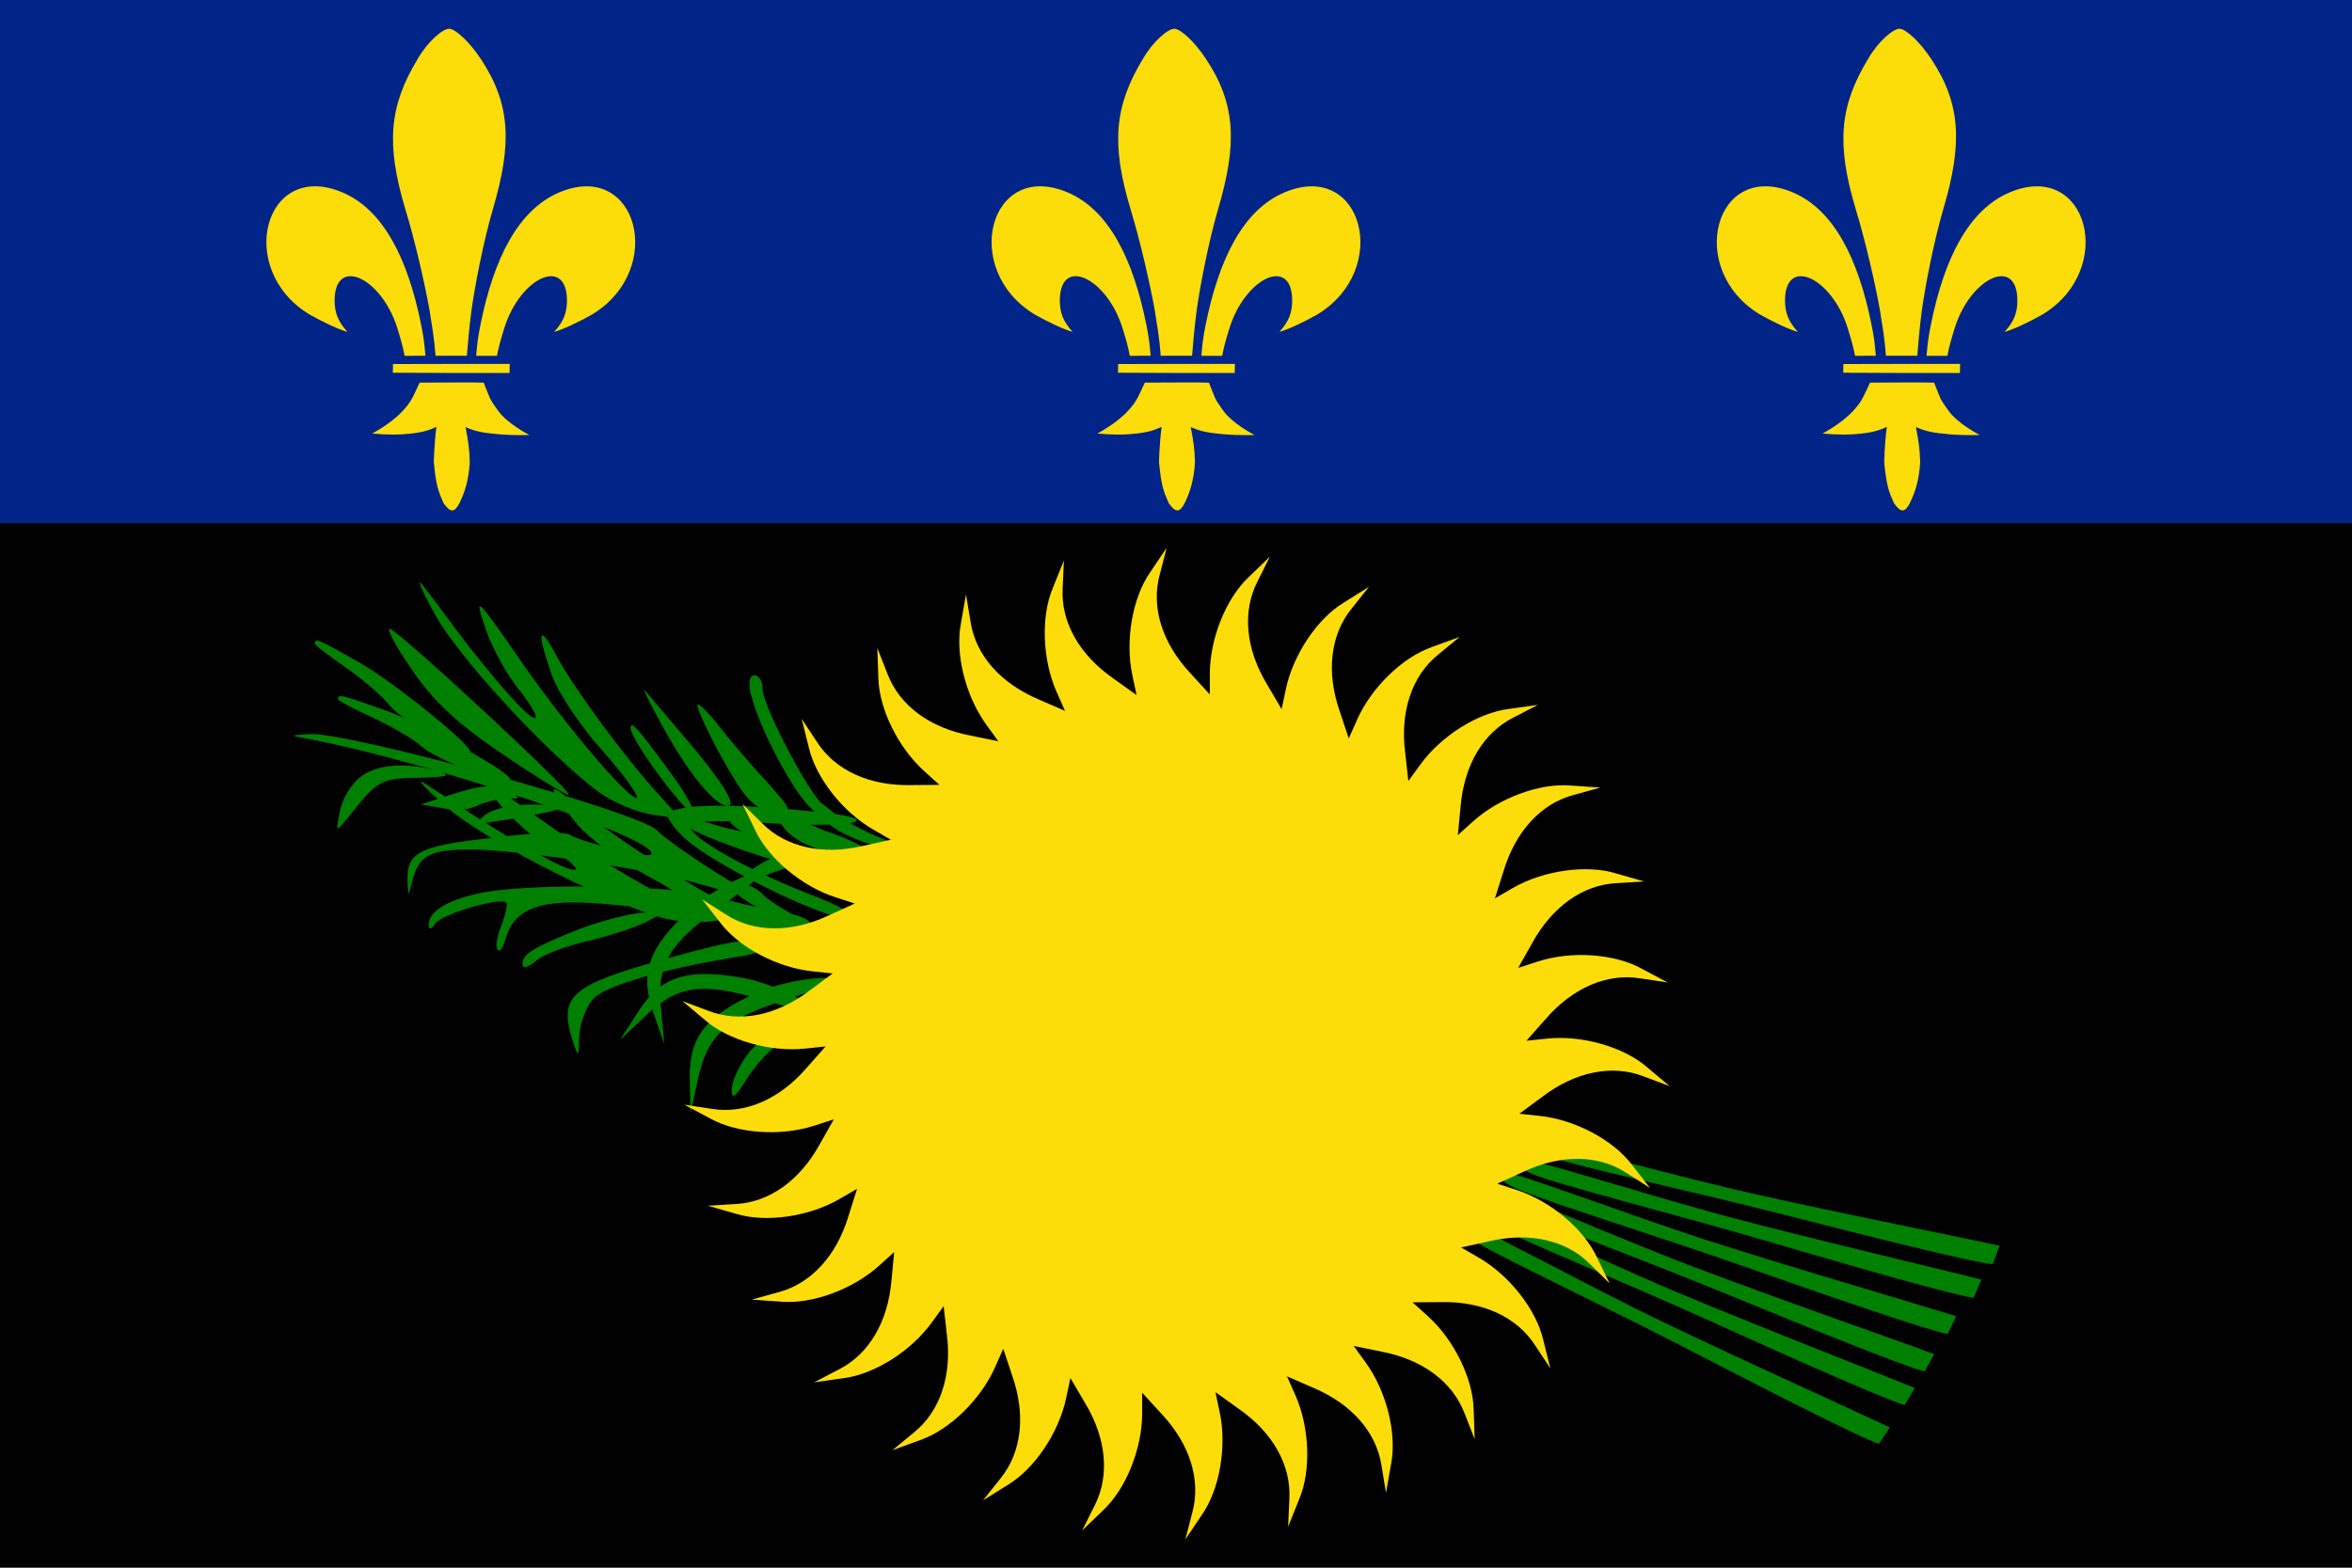
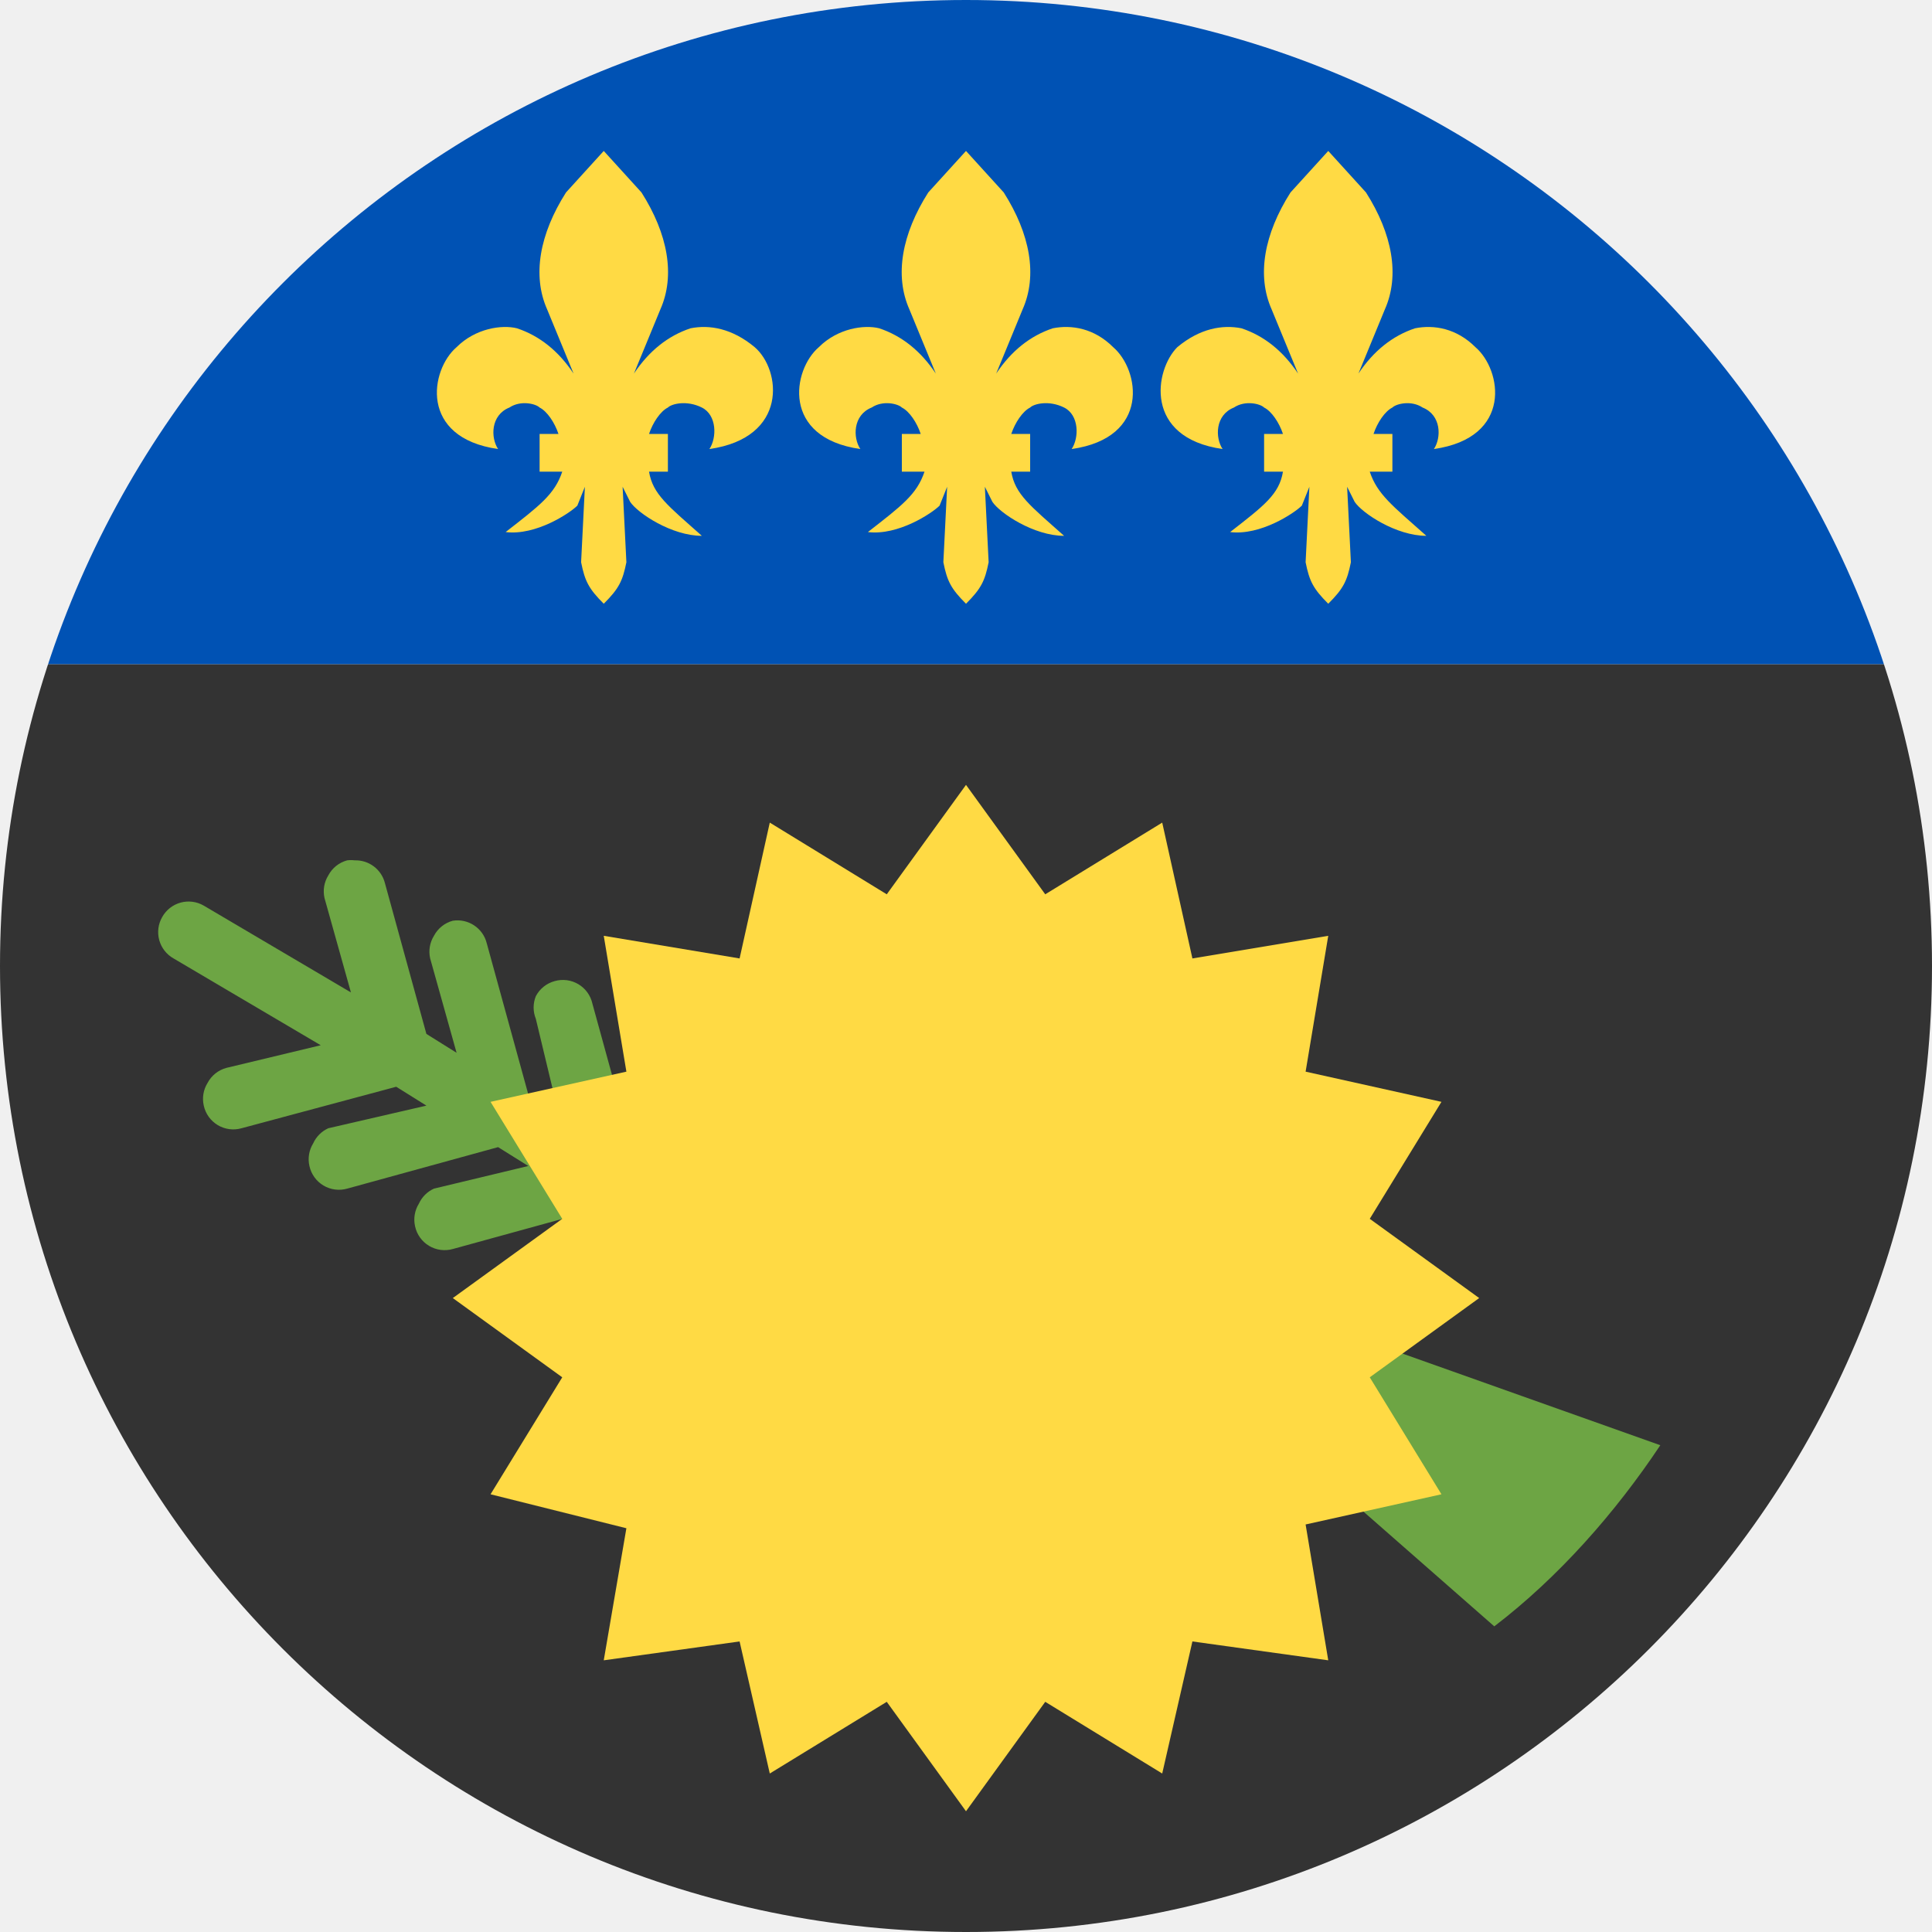
- <svg xmlns="http://www.w3.org/2000/svg" xmlns:xlink="http://www.w3.org/1999/xlink" width="450" height="300" viewBox="0 0 600 400">
-   <path d="M0 0h600v400H0z" />
-   <path fill="#002488" d="M0 0h600v133.5H0z" />
-   <g fill="green">
-     <path d="M166.714 205.254c.266-.258 4.433 1.126 9.376 3.049 4.943 1.922 11.329 3.738 14.076 3.917 4.842.216 21.987 8.383 21.821 10.347-.032 1.835-25.955-6.092-35.042-10.709-10.907-5.436-11.164-5.702-10.231-6.604" />
-     <path d="M198.676 209.028c2.087 5.101 9.49 8.588 19.426 9.447 6.724.477 3.64-2.422-5.757-5.847-4.414-1.411-9.555-4.074-11.738-5.658-3.844-2.979-3.844-2.979-1.931 2.058m-93.589-38.168c5.37 7.972 11.481 13.72 23.333 21.693 8.704 5.933 16.296 10.568 16.666 10.197.741-.927-42.592-41.16-45.555-42.273-1.11-.371 1.297 4.264 5.556 10.383m111.489 42.45c4.021 1.877 9.154 3.356 11.743 3.443 3.06.103 2.248-.65-3.463-2.874-4.47-1.747-9.816-4.684-12.189-6.505-4.254-3.481-4.254-3.481-3.808-.419.254 1.751 3.461 4.471 7.717 6.355m-25.01-36.173c2.593 10.383 13.333 29.48 17.037 30.221 3.333.556 3.333.371.556-2.781-4.63-5.377-14.629-25.03-14.629-28.738 0-2.039-.926-3.523-2.037-3.523-1.297 0-1.668 1.854-.927 4.821M80.259 164.118c-.064.365 3.412 3.05 7.767 6.078s9.43 7.313 11.115 9.493c2.886 3.898 19.236 13.562 20.77 12.327 1.502-1.053-19.558-18.138-28.463-23.098-10.599-6.014-10.964-6.078-11.189-4.8m5.966 14.264c0 .371 3.889 2.41 8.704 4.635s10.555 5.562 12.592 7.416c3.518 3.337 21.296 10.012 22.592 8.529 1.296-1.298-22.407-14.462-32.036-17.799-11.482-4.079-11.852-4.079-11.852-2.781m82.59 6.542c7.037 12.978 14.259 21.507 17.222 20.58 1.481-.556-1.852-5.933-9.074-14.647-6.481-7.602-12.037-14.276-12.592-14.832s1.482 3.522 4.444 8.899m9.101-5.059c0 2.039 7.222 16.13 11.481 22.063 2.407 3.337 5.185 5.191 8.333 5.191 4.63 0 4.63 0-2.407-7.972-4.074-4.264-9.444-10.754-12.222-14.276s-5.185-5.748-5.185-5.006m-17.026 5.986c0 2.781 13.537 21.322 15.634 21.322.953 0-1.335-4.45-5.338-9.827-8.961-12.236-10.296-13.534-10.296-11.495m-12.788 51.092c-12.222 4.821-14.814 6.489-14.814 9.085 0 1.112 1.296.927 3.333-.742 1.667-1.669 7.778-3.894 13.333-5.191s12.222-3.523 14.814-4.821l4.63-2.41h-5.555c-2.963.185-10.186 2.039-15.741 4.079m-34.704-31.496c9.131 8.313 39.671 24.018 55.145 28.639 4.193 1.234 10.996 1.517 14.84.708l7.167-1.428-7.073-3.736c-11.409-5.905-30.145-18.413-36.87-24.447-7.327-6.603-7.089-4.322.365 4.799 2.912 3.674 11.521 10.008 19.069 13.966 7.611 4.132 12.928 7.916 12.058 8.233-2.262.824-23.15-11.097-39.037-22.276-17.264-12.255-17.976-12.588-11.551-4.669 3.15 3.785 8.973 8.963 13.198 11.369 4.114 2.644 6.931 4.972 6.061 5.289-1.74.634-12.563-5.287-26.694-14.343-3.94-2.708-9.305-6.08-11.631-7.6-2.564-1.629-.269.888 4.953 5.496m1.345-2.592-7.407 2.41 5.555.927c2.963.742 6.852.371 8.704-.556 1.667-.927 5-1.669 7.407-1.854 4.074 0 4.074-.185.556-1.669-4.63-2.039-5.741-2.039-14.815.742m9.127 5.032c-3.148 2.41-2.963 2.596 3.889 1.483 4.074-.556 10-1.669 12.963-2.41 4.815-1.298 4.444-1.483-3.889-1.669-5.556-.185-10.741.927-12.963 2.596m-46.005-19.494c30.555 5.562 91.85 26.142 88.146 29.665-.926.927-18.148-3.337-20.555-5.006-.926-.927-10-.556-20 .742-18.703 2.039-21.851 3.708-21.481 11.31.185 3.708.185 3.708 1.111 0 1.667-6.86 4.444-8.343 15-8.343 11.481 0 42.962 4.635 56.851 8.343 18.518 5.191 19.074 5.191 12.963 1.854-7.963-4.45-20-12.608-22.222-15.018-4.074-4.635-77.961-25.03-88.702-24.659-5 .371-5.185.371-1.111 1.112m14.048 9.88c-2.222 1.669-4.63 5.562-5.185 8.714-1.111 5.377-1.111 5.377 1.852 1.854 7.778-9.827 8.333-10.197 17.963-10.383 7.778-.185 8.889-.556 5.185-1.669-7.779-2.41-15.556-1.854-19.815 1.484m94.389 11.441c1.481 2.596 15.926 9.827 17.037 8.714.556-.556-1.111-2.039-3.333-3.337-2.407-1.298-5.555-3.337-6.852-4.821-2.963-2.78-8.518-3.337-6.852-.556m1.114 17.616c1.481 2.596 15.926 9.827 17.037 8.714.556-.556-1.111-2.039-3.333-3.337-2.407-1.298-5.555-3.337-6.852-4.821-2.963-2.781-8.518-3.338-6.852-.556m9.97-8.526c-3.455 1.337-6.929 3.754-8.008 5.484-1.276 2.044-.196 2.064 4.26-.177 3.494-1.749 8.538-3.185 11.306-3.421 5.182-.256 5.182-.256 1.884-2.319-1.885-1.179-5.889-1.061-9.442.433M176.06 232.11c-10.554 9.477-12.888 16.085-9.508 25.902l2.923 8.407-.814-8.508c-1.258-11.677 1.886-16.989 14.663-26.214 6.006-4.293 10.779-8.185 10.664-8.538-.628-1.94-12.561 3.891-17.928 8.951m-65.338-75.792c5.741 10.939 29.073 36.154 42.036 45.795 3.518 2.596 9.815 5.191 13.703 5.748l7.222 1.112-5.37-5.933c-8.704-9.456-22.037-27.626-26.296-35.598-4.63-8.714-5.185-6.489-1.296 4.635 1.481 4.45 7.407 13.349 13.148 19.653 5.741 6.489 9.444 11.866 8.518 11.866-2.407 0-17.963-18.355-29.073-34.3-12.037-17.428-12.592-17.984-9.259-8.343 1.667 4.635 5.37 11.495 8.518 15.203 2.963 3.894 4.815 7.045 3.889 7.045-1.852 0-10-9.27-20.185-22.62-2.778-3.894-6.667-8.899-8.333-11.124-1.851-2.409-.555.743 2.778 6.861m59.733 51.914c0 1.298 2.778 4.635 6.111 7.231 9.815 7.416 35.925 19.838 39.258 18.541 2.037-.742-1.111-2.781-10-6.118-15.555-6.118-29.814-14.276-29.814-17.057 0-1.483 6.111-1.669 21.296-.742 22.777 1.298 29.629-1.298 8.889-3.152-21.851-2.226-35.74-1.67-35.74 1.297m-48.887 19.838c-7.963 1.854-12.222 4.635-12.222 7.972 0 1.298.741 1.112 1.667-.371 1.481-2.41 16.666-6.86 18.148-5.377.37.371-.185 3.152-1.296 5.933s-1.481 5.562-.926 6.118c.556.742 1.481-.742 2.037-2.781 2.222-7.972 9.074-10.383 25.555-8.899 8.333.742 17.592 1.669 20.555 1.854 3.148.185 7.407 1.298 9.629 2.596 4.815 2.596 23.518 2.781 21.851.185-.556-.927-4.074-2.225-7.963-2.781-3.704-.556-11.481-2.41-17.222-3.894-11.481-2.965-48.147-3.336-59.813-.555m67.622 21.402c-13.957-2.492-20.594-.266-26.24 8.446l-4.817 7.482 6.195-5.88c8.416-8.182 14.532-8.972 29.66-4.57 7.076 2.095 13.078 3.465 13.285 3.157 1.14-1.692-10.796-7.516-18.083-8.635m-18.072-5.166c-25.74 7.045-28.703 9.641-24.999 21.322 1.481 4.45 1.481 4.264 1.667-1.483.185-3.152 1.852-7.602 3.704-9.456 3.333-3.337 18.333-7.602 36.666-10.568 4.444-.556 7.407-1.854 6.852-2.781-1.483-2.411-7.409-1.669-23.89 2.966m21.877 9.059c-12.963 5.748-17.222 11.31-17.037 21.692l.185 8.9 1.852-8.343c2.407-11.495 7.037-15.574 22.037-20.395 7.037-2.225 12.777-4.45 12.777-4.821 0-2.039-13.148-.185-19.814 2.967m-2.461 15.918c-2.222 2.967-3.889 6.86-3.889 8.9 0 2.41.926 1.854 3.518-2.41 2.037-3.337 5.555-7.231 7.778-8.9 4.259-2.967 4.259-2.967.37-2.967-2.221 0-5.555 2.225-7.777 5.377M488.45 354.148a401 401 0 0 0-2.563 4.351c-5.794-1.723-30.087-12.596-50.884-22.007-20.96-9.485-50.759-21.633-56.351-25.055-4.286-2.63-3.898-4.856 1.343-2.902 5.242 1.954 25.447 11.435 39.748 17.704 16.571 7.399 58.18 23.591 68.707 27.909m-106.272-47.493c5.708 3.224 35.913 14.323 57.19 23.07 21.112 8.679 45.77 18.697 51.62 20.216a414 414 0 0 1 2.41-4.438c-10.671-3.948-52.819-18.676-69.638-25.491-14.511-5.765-35.035-14.535-40.341-16.304s-5.617.469-1.241 2.947m-6.015 6.313c-5.132-2.226-5.636-.023-1.493 2.828 5.406 3.71 34.529 17.403 54.964 27.973 20.276 10.488 43.968 22.619 49.664 24.643.623-.959 1.525-2.323 2.787-4.211-10.287-4.864-50.992-23.214-67.154-31.471-13.953-7.009-33.635-17.536-38.768-19.762m61.431-10.664c-15.171-3.687-36.714-9.511-42.215-10.524s-5.497 1.247-.82 3.092c6.101 2.397 37.554 9.18 59.841 14.877 22.113 5.653 47.924 12.137 53.928 12.826.392-1.075.964-2.607 1.77-4.731-11.116-2.423-54.9-11.136-72.504-15.54m-9.448 11.714c-14.793-4.996-35.747-12.679-41.138-14.168-5.392-1.489-5.585.763-1.086 3.008 5.869 2.921 36.612 12.422 58.318 20.042 21.537 7.561 46.685 16.273 52.606 17.483a414 414 0 0 1 2.175-4.559c-10.862-3.382-53.722-15.882-70.875-21.806m5.349-5.589c-15.033-4.214-36.36-10.789-41.822-11.993s-5.537 1.054-.927 3.061c6.013 2.609 37.211 10.486 59.286 16.959 21.903 6.422 47.471 13.804 53.448 14.703.429-1.06 1.054-2.572 1.934-4.666-11.026-2.81-54.481-13.047-71.919-18.064" />
-   </g>
-   <g fill="#FCDD09">
-     <path d="m310.063 355.21 5.998 4.289c8.598 5.997 13.327 14.332 12.858 22.934l-.318 7.104 2.822-6.989c3.088-7.314 2.662-18.39-.984-26.593l-2.128-4.783 6.757 2.945c9.655 4.077 16.012 11.244 17.34 19.758l1.164 7.015 1.309-7.427c1.501-7.798-1.213-18.54-6.486-25.804l-3.075-4.238 7.221 1.474c10.29 1.978 17.996 7.666 21.064 15.718l2.596 6.62-.263-7.538c-.151-7.94-5.038-17.883-11.702-23.891l-3.887-3.505 7.37-.06c10.476-.207 19.196 3.752 23.868 10.991l3.912 5.932-1.821-7.317c-1.796-7.732-8.64-16.441-16.407-20.931l-4.531-2.62 7.197-1.591c10.204-2.386 19.555-.326 25.628 5.78l5.059 4.989-3.301-6.778c-3.362-7.19-11.866-14.286-20.395-17.061l-4.976-1.616 6.709-3.056c9.485-4.457 19.059-4.389 26.268.318l5.986 3.829-4.636-5.944c-4.783-6.335-14.574-11.502-23.493-12.44l-5.201-.546 5.928-4.387c8.352-6.332 17.731-8.263 25.76-5.156l6.65 2.497-5.769-4.847c-5.994-5.199-16.644-8.218-25.563-7.278l-5.201.546 4.886-5.524c6.855-7.933 15.629-11.771 24.127-10.403l7.023 1.057-6.65-3.539c-6.942-3.838-17.986-4.574-26.515-1.799l-4.976 1.617 3.632-6.419c5.058-9.187 12.843-14.768 21.439-15.202l7.09-.426-7.24-2.078c-7.588-2.309-18.543-.728-26.31 3.759l-4.531 2.619 2.221-7.036c3.04-10.039 9.495-17.117 17.814-19.33l6.847-1.893-7.513-.525c-7.902-.68-18.289 3.144-24.954 9.152l-3.887 3.505.711-7.344c.888-10.455 5.733-18.721 13.411-22.619l6.304-3.275-7.458 1.049c-7.871.98-17.236 6.884-22.507 14.148l-3.075 4.238-.829-7.332c-1.302-10.408 1.719-19.507 8.42-24.914l5.485-4.517-7.078 2.578c-7.495 2.597-15.428 10.322-19.077 18.525l-2.128 4.787-2.334-7c-3.436-9.91-2.368-19.438 3.063-26.122l4.428-5.559-6.388 3.994c-6.792 4.1-12.949 13.308-14.814 22.091l-1.087 5.125-3.737-6.359c-5.418-8.982-6.353-18.52-2.429-26.191l3.176-6.359-5.418 5.236c-5.792 5.426-9.903 15.716-9.903 24.694v5.237l-4.976-5.443c-7.163-7.653-10.058-16.793-7.813-25.112l1.784-6.883-4.212 6.253c-4.539 6.51-6.423 17.43-4.558 26.215l1.086 5.122-5.996-4.289c-8.598-5.997-13.326-14.332-12.858-22.937l.316-7.104-2.822 6.993c-3.086 7.314-2.661 18.387.984 26.589l2.128 4.787-6.757-2.946c-9.655-4.076-16.012-11.244-17.34-19.757l-1.164-7.015-1.308 7.425c-1.501 7.796 1.212 18.541 6.486 25.805l3.074 4.236-7.22-1.476c-10.29-1.977-17.996-7.664-21.064-15.717l-2.596-6.619.263 7.537c.151 7.94 5.038 17.883 11.702 23.89l3.887 3.505-7.37.06c-10.476.208-19.196-3.752-23.868-10.988l-3.913-5.935 1.822 7.316c1.796 7.735 8.64 16.445 16.407 20.934l4.53 2.619-7.196 1.591c-10.204 2.384-19.555.327-25.628-5.779l-5.06-4.99 3.301 6.778c3.363 7.192 11.867 14.284 20.396 17.058l4.976 1.619-6.709 3.055c-9.486 4.458-19.06 4.389-26.269-.319l-5.986-3.828 4.636 5.942c4.783 6.335 14.574 11.502 23.493 12.441l5.202.548-5.928 4.384c-8.353 6.335-17.732 8.261-25.761 5.156l-6.65-2.496 5.769 4.846c5.994 5.202 16.644 8.218 25.563 7.279l5.202-.546-4.887 5.522c-6.855 7.935-15.629 11.771-24.127 10.406l-7.023-1.059 6.65 3.541c6.944 3.84 17.987 4.574 26.516 1.799l4.976-1.618-3.633 6.421c-5.058 9.186-12.843 14.768-21.439 15.199l-7.089.424 7.24 2.08c7.588 2.309 18.543.728 26.31-3.76l4.531-2.62-2.22 7.036c-3.04 10.041-9.495 17.12-17.814 19.332l-6.847 1.893 7.513.526c7.902.678 18.29-3.147 24.954-9.156l3.887-3.505-.711 7.347c-.888 10.451-5.733 18.72-13.411 22.615l-6.304 3.277 7.458-1.048c7.871-.98 17.236-6.888 22.507-14.152l3.075-4.236.83 7.333c1.302 10.408-1.72 19.503-8.421 24.913l-5.486 4.517 7.078-2.578c7.495-2.596 15.43-10.324 19.078-18.526l2.127-4.784 2.334 6.996c3.436 9.913 2.368 19.438-3.063 26.124l-4.428 5.561 6.388-3.996c6.792-4.099 12.949-13.309 14.814-22.092l1.087-5.122 3.737 6.36c5.418 8.979 6.353 18.52 2.429 26.19l-3.176 6.36 5.418-5.239c5.792-5.423 9.903-15.713 9.903-24.692v-5.238l4.976 5.444c7.163 7.655 10.058 16.793 7.815 25.112l-1.787 6.883 4.212-6.253c4.539-6.512 6.423-17.43 4.559-26.214l-1.087-5.122" />
-     <path id="a" d="M291.602 14.945c-7.326 12.081-8.2 21.744-3.2 38.431 2.407 7.787 5.052 19.416 6.163 25.719 1.481 8.899 1.326 9.746 1.534 11.681 1.852 0 6.06.007 8.006-.005.28-3.081.506-6.637 1.163-11.528.766-5.702 3.038-17.627 5.481-25.911 4.883-16.552 4.556-26.708-3.037-38.203-2.778-4.264-6.481-7.787-8.148-7.787-1.665.001-5.436 3.257-7.962 7.603m35.977 34.182c-10.37 4.45-16.607 16.768-20.014 33.744-.629 3.188-.783 4.313-1.098 7.906 2.245.009 3.127.024 5.315.011.479-2.417.824-3.693 1.88-7.123 4.185-13.268 16.511-18.593 15.955-6.17-.185 3.43-1.631 5.345-3.24 7.184 1.989-.497 6.215-2.471 9.64-4.418 19.073-11.496 11.562-39.663-8.438-31.134m-42.375 45.979c8.369.037 22.834.104 29.781.067.008-1.787.034-.875.051-2.319-5.115-.043-24.7.028-29.793.028.013.934-.011 1.386-.039 2.224m2.462 9.812c-3.017 3.256-7.73 5.69-7.73 5.69s4.169.469 8.057.185 6.045-.77 8.343-1.887c-.624 4.639-.66 9.118-.66 9.118.566 5.97 1.205 7.497 2.498 10.403 1.754 2.424 2.774 2.437 4.064-.122 1.394-2.865 2.311-5.813 2.603-10.308-.101-3.369-.289-4.913-1.086-9.032 2.69 1.166 4.389 1.468 8.403 1.829 4.107.37 7.882.189 7.882.189s-5.548-2.787-7.989-6.206c-2.41-3.375-1.896-2.801-3.649-7.148-2.13-.101-12.927-.002-16.353-.002-1.877 3.963-2.066 4.79-4.383 7.291M272.421 49.12c10.37 4.45 16.607 16.768 20.014 33.744.629 3.188.783 4.313 1.098 7.906-2.245.009-3.127.024-5.315.011-.479-2.417-.824-3.693-1.88-7.123-4.185-13.268-16.511-18.593-15.955-6.17.185 3.43 1.631 5.345 3.24 7.184-1.989-.497-6.215-2.471-9.64-4.418-19.073-11.495-11.562-39.662 8.438-31.134" />
-     <use xlink:href="#a" x="-185" />
-     <use xlink:href="#a" x="185" />
+ <svg xmlns="http://www.w3.org/2000/svg" width="512" height="512" viewBox="0 0 512 512">
+   <mask id="a">
+     <circle cx="256" cy="256" r="256" fill="#fff" />
+   </mask>
+   <g mask="url(#a)">
+     <path fill="#333" d="M0 176h512v336H0z" />
+     <path fill="#0052b4" d="M0 0h512v176H0z" />
+     <path fill="#6da544" d="M94 228a8 8 0 0 0-2 0 8 8 0 0 0-5 4 8 8 0 0 0-1 6l7 25-39-23a8 8 0 0 0-11 3 8 8 0 0 0 3 11l39 23-25 6a8 8 0 0 0-5 4 8 8 0 0 0-1 6 8 8 0 0 0 10 6l41-11 8 5-26 6a8 8 0 0 0-4 4 8 8 0 0 0-1 6 8 8 0 0 0 10 6l40-11 8 5-25 6a8 8 0 0 0-4 4 8 8 0 0 0-1 6 8 8 0 0 0 10 6l40-11 25 14a8 8 0 0 0 11-3 8 8 0 0 0-3-10l-25-15-11-40a8 8 0 0 0-10-6 8 8 0 0 0-5 4 8 8 0 0 0 0 6l6 25-8-5-11-40a8 8 0 0 0-9-6 8 8 0 0 0-5 4 8 8 0 0 0-1 6l7 25-8-5-11-40a8 8 0 0 0-8-6zm180 96 122 107c17-13 32-30 44-48l-166-59z" />
+     <path fill="#ffda44" d="m256 480-21-29-31 19-8-35-36 5 6-35-36-9 19-31-29-21 29-21-19-31 36-8-6-36 36 6 8-36 31 19 21-29 21 29 31-19 8 36 36-6-6 36 36 8-19 31 29 21-29 21 19 31-36 8 6 36-36-5-8 35-31-19zm0-440-10 11c-7 11-9 22-5 31l7 17c-4-6-9-10-15-12-4-1-11 0-16 5-7 6-10 24 11 27-2-3-2-9 3-11 3-2 7-1 8 0 2 1 4 4 5 7h-5v10h6c-2 6-6 9-15 16 8 1 17-5 19-7l2-5-1 20c1 5 2 7 6 11 4-4 5-6 6-11l-1-20 2 4c2 3 11 9 19 9-9-8-13-11-14-17h5v-10h-5c1-3 3-6 5-7 1-1 5-2 9 0s4 8 2 11c21-3 18-21 11-27-5-5-11-6-16-5-6 2-11 6-15 12l7-17c4-9 2-20-5-31l-10-11zm96 0-10 11c-7 11-9 22-5 31l7 17c-4-6-9-10-15-12-5-1-11 0-17 5-6 6-9 24 12 27-2-3-2-9 3-11 3-2 7-1 8 0 2 1 4 4 5 7h-5v10h5c-1 6-5 9-14 16 8 1 17-5 19-7l2-5-1 20c1 5 2 7 6 11 4-4 5-6 6-11l-1-20 2 4c2 3 11 9 19 9-9-8-13-11-15-17h6v-10h-5c1-3 3-6 5-7 1-1 5-2 8 0 5 2 5 8 3 11 21-3 18-21 11-27-5-5-11-6-16-5-6 2-11 6-15 12l7-17c4-9 2-20-5-31l-10-11zm-192 0-10 11c-7 11-9 22-5 31l7 17c-4-6-9-10-15-12-4-1-11 0-16 5-7 6-10 24 11 27-2-3-2-9 3-11 3-2 7-1 8 0 2 1 4 4 5 7h-5v10h6c-2 6-6 9-15 16 8 1 17-5 19-7l2-5-1 20c1 5 2 7 6 11 4-4 5-6 6-11l-1-20 2 4c2 3 11 9 19 9-9-8-13-11-14-17h5v-10h-5c1-3 3-6 5-7 1-1 5-2 9 0s4 8 2 11c21-3 19-21 12-27-6-5-12-6-17-5-6 2-11 6-15 12l7-17c4-9 2-20-5-31l-10-11z" />
  </g>
</svg>
